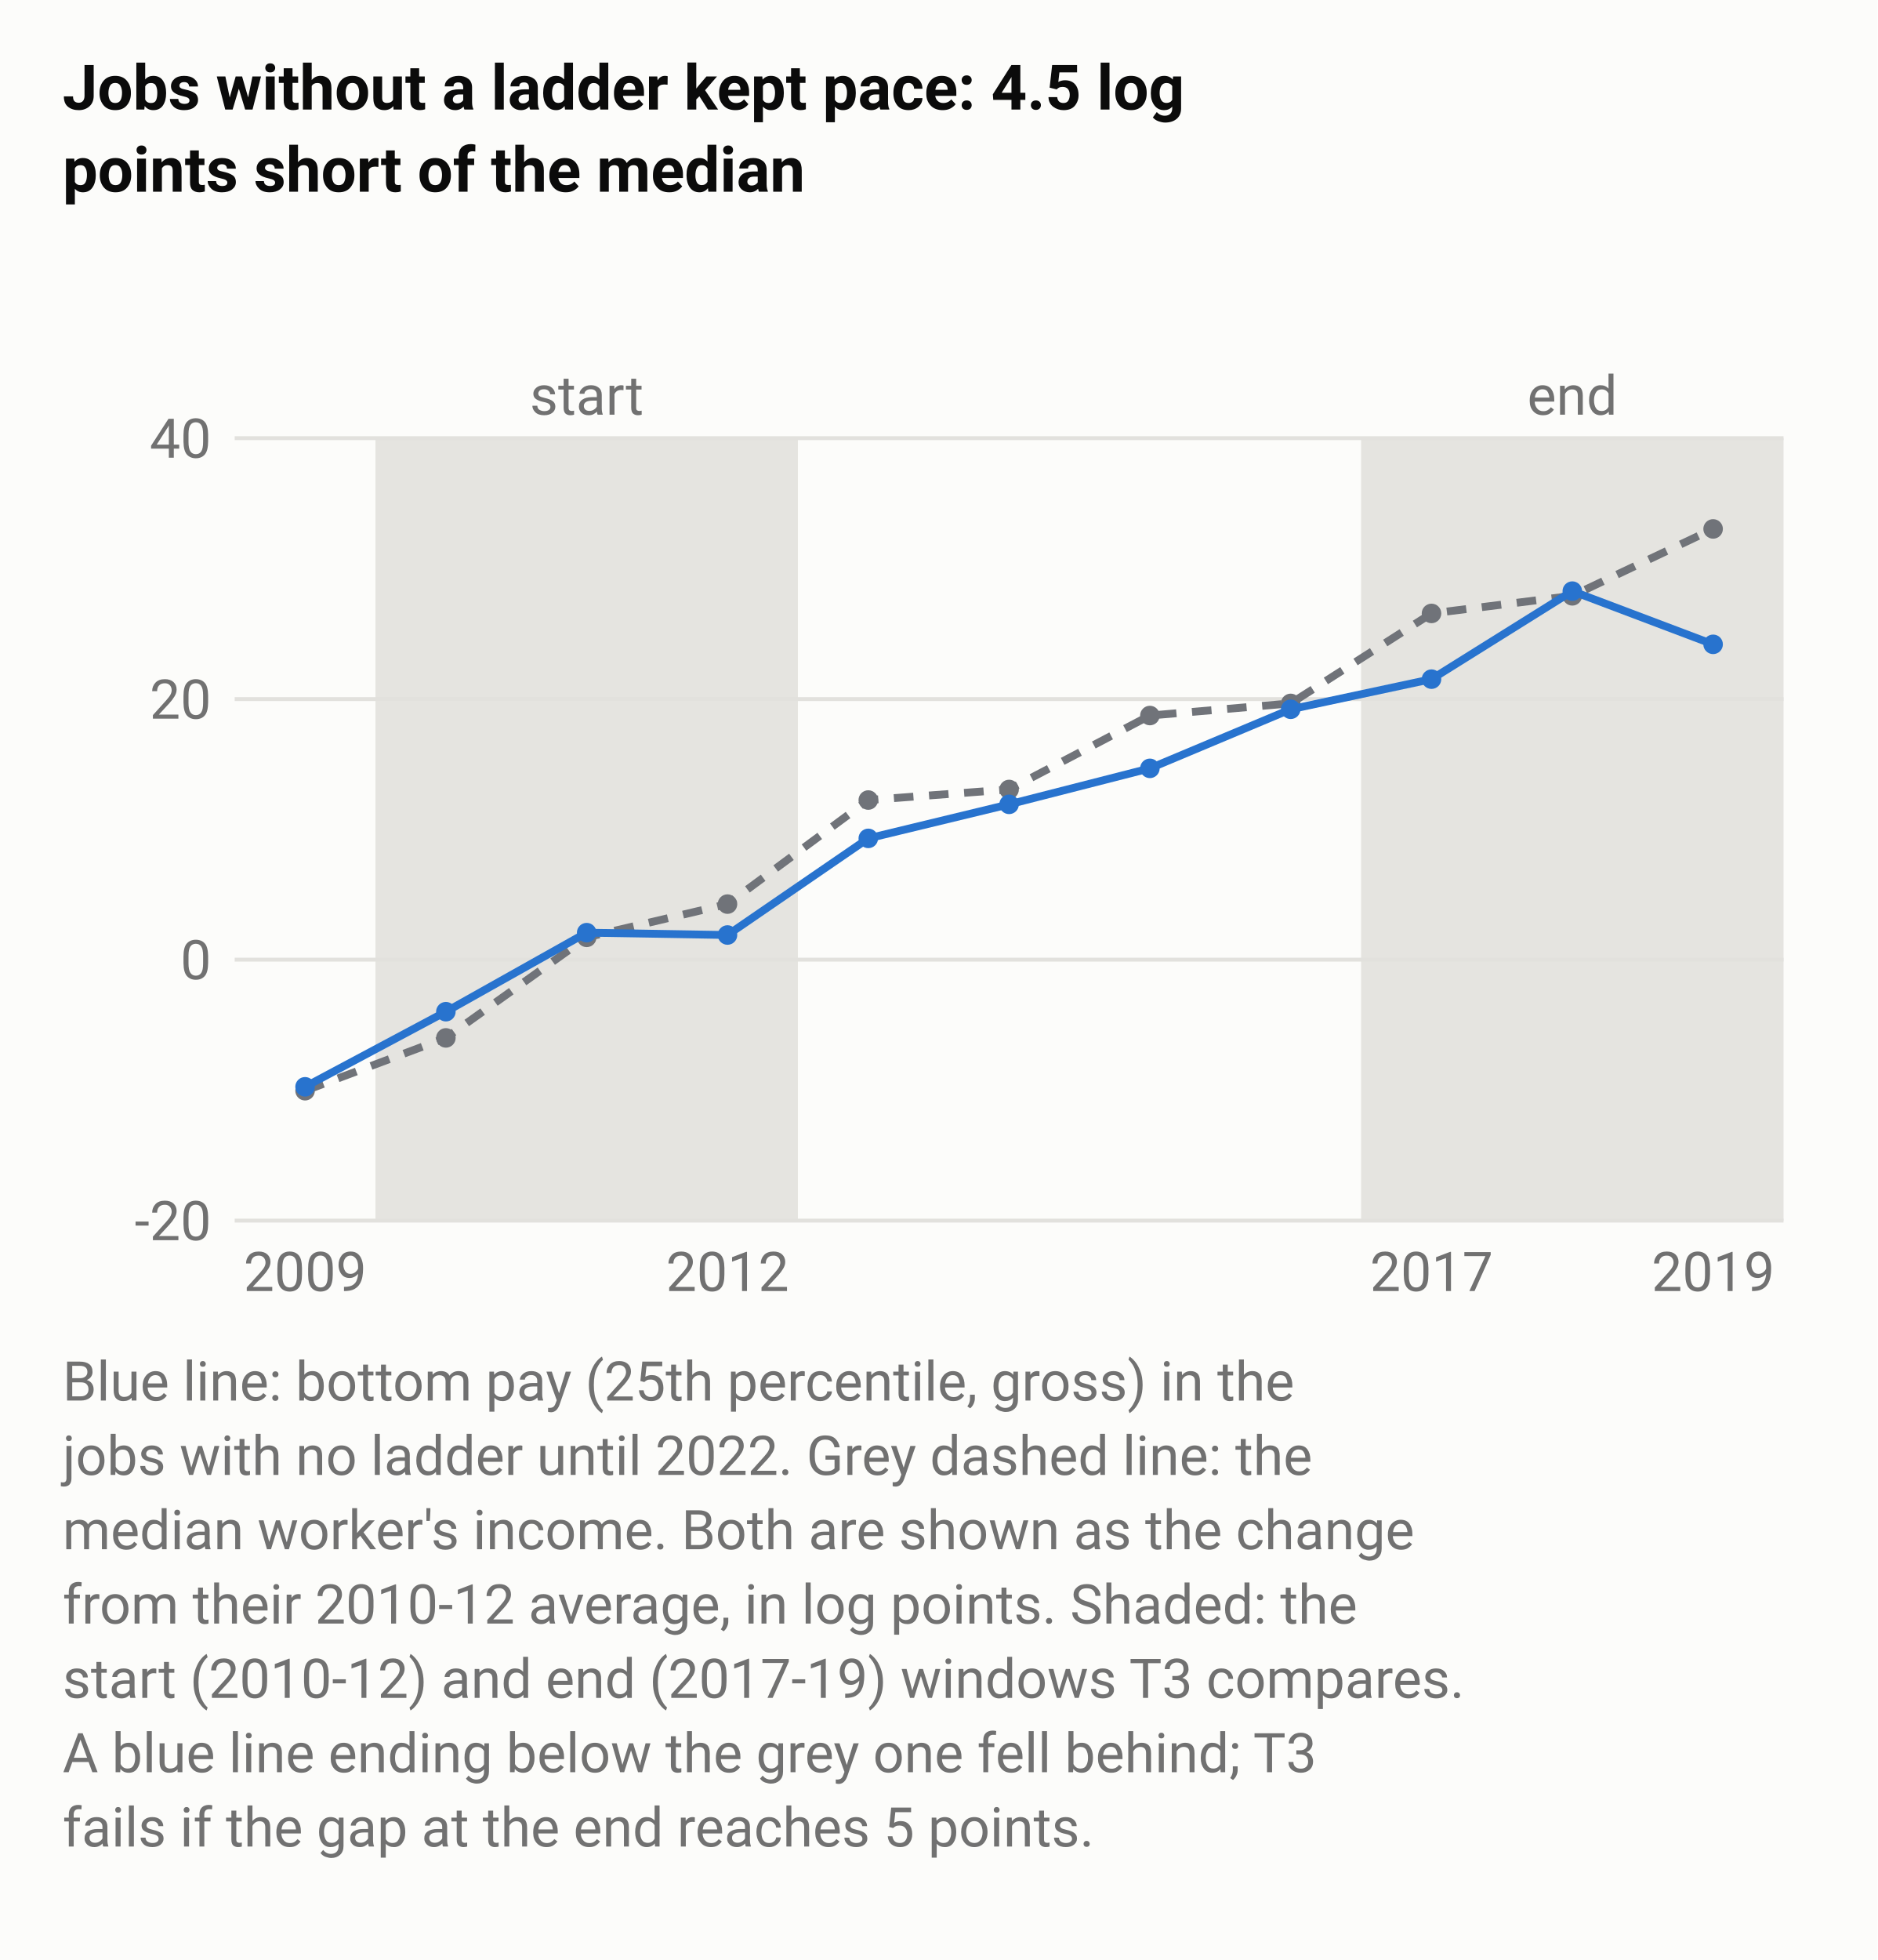
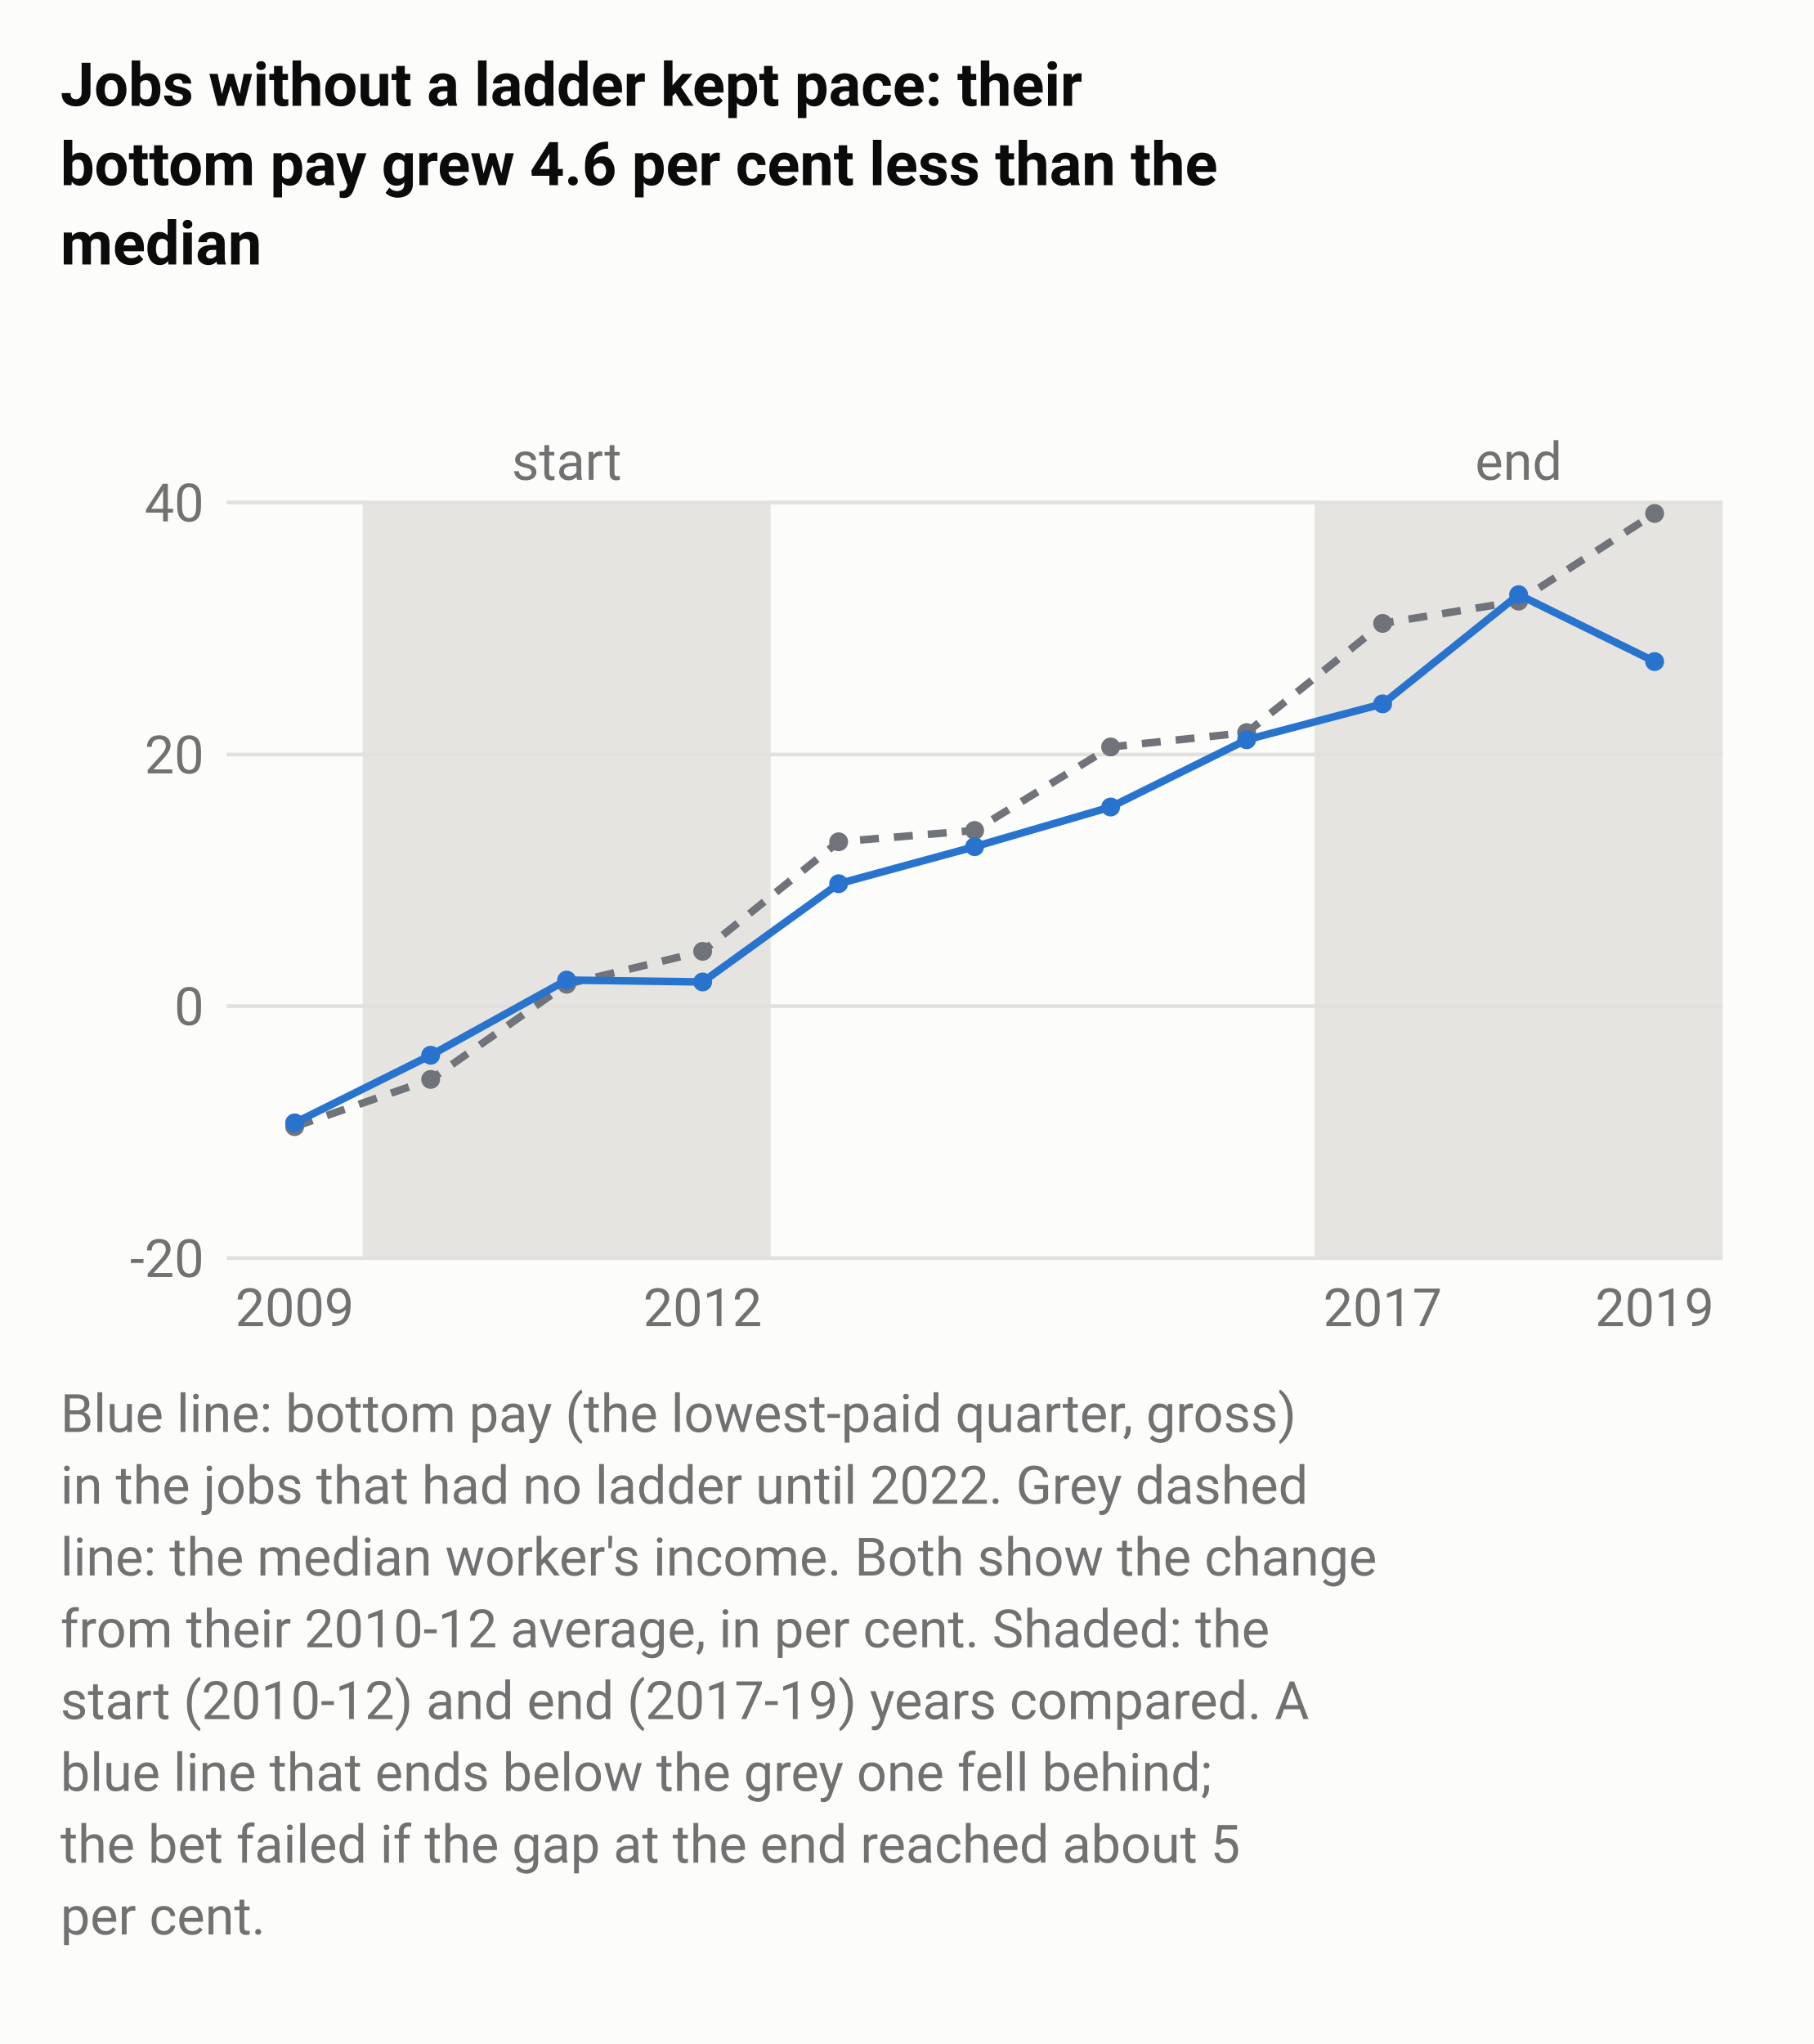
- <svg xmlns="http://www.w3.org/2000/svg" viewBox="0 0 480 501" role="img" aria-label="Line chart, 2009-2019: bottom pay in jobs without a ladder and the median income, both as the change from their 2010-12 average in log points. Jobs without a ladder kept pace: 4.5 log points short of the median.">
+ <svg xmlns="http://www.w3.org/2000/svg" viewBox="0 0 480 541" role="img" aria-label="Line chart, 2009-2019: bottom pay in jobs without a ladder and the median income, both as the change from their 2010-12 average, in per cent. Jobs without a ladder kept pace: their bottom pay grew 4.6 per cent less than the median.">
  <style>:root{--fig-ink:#0b0b0b;--fig-ink-3:#717171;--fig-rule:#e2e1dd;--fig-surface:#fcfcfa;--fig-subject:#2873ce;--fig-context:#707379;}@media (prefers-color-scheme: dark){:root{--fig-ink:#ffffff;--fig-ink-3:#9a9a9a;--fig-rule:#38393a;--fig-surface:#1a1a19;--fig-subject:#3987e5;--fig-context:#93969c;}}:root[data-theme="dark"]{--fig-ink:#ffffff;--fig-ink-3:#9a9a9a;--fig-rule:#38393a;--fig-surface:#1a1a19;--fig-subject:#3987e5;--fig-context:#93969c;}text{font-family:ui-sans-serif,system-ui,-apple-system,Segoe UI,Roboto,Helvetica,Arial,sans-serif;}</style>
-   <rect x="0" y="0" width="480" height="501" fill="var(--fig-surface,#fcfcfa)" />
-   <text x="16.0" y="28.0" font-size="16" fill="var(--fig-ink,#0b0b0b)" font-weight="600">Jobs without a ladder kept pace: 4.5 log</text>
-   <text x="16.0" y="49.0" font-size="16" fill="var(--fig-ink,#0b0b0b)" font-weight="600">points short of the median</text>
-   <rect x="96.0" y="112" width="108.0" height="200" fill="var(--fig-rule,#e2e1dd)" opacity="0.9" />
-   <text x="150.0" y="106.0" text-anchor="middle" font-size="14" fill="var(--fig-ink-3,#717171)">start</text>
-   <rect x="348.0" y="112" width="108.0" height="200" fill="var(--fig-rule,#e2e1dd)" opacity="0.9" />
-   <text x="402.0" y="106.0" text-anchor="middle" font-size="14" fill="var(--fig-ink-3,#717171)">end</text>
-   <line x1="60" x2="456" y1="312.0" y2="312.0" stroke="var(--fig-rule,#e2e1dd)" stroke-width="1" />
-   <text x="54.0" y="317.0" text-anchor="end" font-size="14" fill="var(--fig-ink-3,#717171)">-20</text>
-   <line x1="60" x2="456" y1="245.3" y2="245.3" stroke="var(--fig-rule,#e2e1dd)" stroke-width="1" />
-   <text x="54.0" y="250.3" text-anchor="end" font-size="14" fill="var(--fig-ink-3,#717171)">0</text>
-   <line x1="60" x2="456" y1="178.7" y2="178.7" stroke="var(--fig-rule,#e2e1dd)" stroke-width="1" />
-   <text x="54.0" y="183.7" text-anchor="end" font-size="14" fill="var(--fig-ink-3,#717171)">20</text>
-   <line x1="60" x2="456" y1="112.0" y2="112.0" stroke="var(--fig-rule,#e2e1dd)" stroke-width="1" />
-   <text x="54.0" y="117.0" text-anchor="end" font-size="14" fill="var(--fig-ink-3,#717171)">40</text>
-   <polyline points="78.0,278.8 114.0,265.3 150.0,239.6 186.0,231.1 222.0,204.5 258.0,201.8 294.0,182.9 330.0,179.8 366.0,156.8 402.0,152.3 438.0,135.2" fill="none" stroke="var(--fig-context,#707379)" stroke-width="2" stroke-dasharray="5 4" />
-   <circle cx="78.0" cy="278.8" r="2.5" fill="var(--fig-context,#707379)" />
-   <circle cx="114.0" cy="265.3" r="2.5" fill="var(--fig-context,#707379)" />
-   <circle cx="150.0" cy="239.6" r="2.5" fill="var(--fig-context,#707379)" />
-   <circle cx="186.0" cy="231.1" r="2.5" fill="var(--fig-context,#707379)" />
-   <circle cx="222.0" cy="204.5" r="2.5" fill="var(--fig-context,#707379)" />
-   <circle cx="258.0" cy="201.8" r="2.5" fill="var(--fig-context,#707379)" />
-   <circle cx="294.0" cy="182.9" r="2.5" fill="var(--fig-context,#707379)" />
-   <circle cx="330.0" cy="179.8" r="2.5" fill="var(--fig-context,#707379)" />
-   <circle cx="366.0" cy="156.8" r="2.5" fill="var(--fig-context,#707379)" />
-   <circle cx="402.0" cy="152.3" r="2.5" fill="var(--fig-context,#707379)" />
-   <circle cx="438.0" cy="135.2" r="2.5" fill="var(--fig-context,#707379)" />
-   <polyline points="78.0,277.8 114.0,258.6 150.0,238.4 186.0,239.0 222.0,214.3 258.0,205.6 294.0,196.4 330.0,181.3 366.0,173.6 402.0,151.1 438.0,164.7" fill="none" stroke="var(--fig-subject,#2873ce)" stroke-width="2" />
-   <circle cx="78.0" cy="277.8" r="2.5" fill="var(--fig-subject,#2873ce)" />
-   <circle cx="114.0" cy="258.6" r="2.5" fill="var(--fig-subject,#2873ce)" />
-   <circle cx="150.0" cy="238.4" r="2.5" fill="var(--fig-subject,#2873ce)" />
-   <circle cx="186.0" cy="239.0" r="2.5" fill="var(--fig-subject,#2873ce)" />
-   <circle cx="222.0" cy="214.3" r="2.5" fill="var(--fig-subject,#2873ce)" />
-   <circle cx="258.0" cy="205.6" r="2.5" fill="var(--fig-subject,#2873ce)" />
-   <circle cx="294.0" cy="196.4" r="2.5" fill="var(--fig-subject,#2873ce)" />
-   <circle cx="330.0" cy="181.3" r="2.5" fill="var(--fig-subject,#2873ce)" />
-   <circle cx="366.0" cy="173.6" r="2.5" fill="var(--fig-subject,#2873ce)" />
-   <circle cx="402.0" cy="151.1" r="2.5" fill="var(--fig-subject,#2873ce)" />
-   <circle cx="438.0" cy="164.7" r="2.5" fill="var(--fig-subject,#2873ce)" />
-   <text x="78.0" y="330.0" text-anchor="middle" font-size="14" fill="var(--fig-ink-3,#717171)">2009</text>
-   <text x="186.0" y="330.0" text-anchor="middle" font-size="14" fill="var(--fig-ink-3,#717171)">2012</text>
-   <text x="366.0" y="330.0" text-anchor="middle" font-size="14" fill="var(--fig-ink-3,#717171)">2017</text>
-   <text x="438.0" y="330.0" text-anchor="middle" font-size="14" fill="var(--fig-ink-3,#717171)">2019</text>
-   <text x="16.0" y="358.0" font-size="14" fill="var(--fig-ink-3,#717171)">Blue line: bottom pay (25th percentile, gross) in the</text>
-   <text x="16.0" y="377.0" font-size="14" fill="var(--fig-ink-3,#717171)">jobs with no ladder until 2022. Grey dashed line: the</text>
-   <text x="16.0" y="396.0" font-size="14" fill="var(--fig-ink-3,#717171)">median worker's income. Both are shown as the change</text>
-   <text x="16.0" y="415.0" font-size="14" fill="var(--fig-ink-3,#717171)">from their 2010-12 average, in log points. Shaded: the</text>
-   <text x="16.0" y="434.0" font-size="14" fill="var(--fig-ink-3,#717171)">start (2010-12) and end (2017-19) windows T3 compares.</text>
-   <text x="16.0" y="453.0" font-size="14" fill="var(--fig-ink-3,#717171)">A blue line ending below the grey one fell behind; T3</text>
-   <text x="16.0" y="472.0" font-size="14" fill="var(--fig-ink-3,#717171)">fails if the gap at the end reaches 5 points.</text>
+   <rect x="0" y="0" width="480" height="541" fill="var(--fig-surface,#fcfcfa)" />
+   <text x="16.0" y="28.0" font-size="16" fill="var(--fig-ink,#0b0b0b)" font-weight="600">Jobs without a ladder kept pace: their</text>
+   <text x="16.0" y="49.0" font-size="16" fill="var(--fig-ink,#0b0b0b)" font-weight="600">bottom pay grew 4.6 per cent less than the</text>
+   <text x="16.0" y="70.0" font-size="16" fill="var(--fig-ink,#0b0b0b)" font-weight="600">median</text>
+   <rect x="96.0" y="133" width="108.0" height="200" fill="var(--fig-rule,#e2e1dd)" opacity="0.9" />
+   <text x="150.0" y="127.0" text-anchor="middle" font-size="14" fill="var(--fig-ink-3,#717171)">start</text>
+   <rect x="348.0" y="133" width="108.0" height="200" fill="var(--fig-rule,#e2e1dd)" opacity="0.9" />
+   <text x="402.0" y="127.0" text-anchor="middle" font-size="14" fill="var(--fig-ink-3,#717171)">end</text>
+   <line x1="60" x2="456" y1="333.0" y2="333.0" stroke="var(--fig-rule,#e2e1dd)" stroke-width="1" />
+   <text x="54.0" y="338.0" text-anchor="end" font-size="14" fill="var(--fig-ink-3,#717171)">-20</text>
+   <line x1="60" x2="456" y1="266.3" y2="266.3" stroke="var(--fig-rule,#e2e1dd)" stroke-width="1" />
+   <text x="54.0" y="271.3" text-anchor="end" font-size="14" fill="var(--fig-ink-3,#717171)">0</text>
+   <line x1="60" x2="456" y1="199.7" y2="199.7" stroke="var(--fig-rule,#e2e1dd)" stroke-width="1" />
+   <text x="54.0" y="204.7" text-anchor="end" font-size="14" fill="var(--fig-ink-3,#717171)">20</text>
+   <line x1="60" x2="456" y1="133.0" y2="133.0" stroke="var(--fig-rule,#e2e1dd)" stroke-width="1" />
+   <text x="54.0" y="138.0" text-anchor="end" font-size="14" fill="var(--fig-ink-3,#717171)">40</text>
+   <polyline points="78.0,298.2 114.0,285.7 150.0,260.5 186.0,251.8 222.0,222.8 258.0,219.8 294.0,197.7 330.0,193.9 366.0,165.0 402.0,159.1 438.0,135.9" fill="none" stroke="var(--fig-context,#707379)" stroke-width="2" stroke-dasharray="5 4" />
+   <circle cx="78.0" cy="298.2" r="2.5" fill="var(--fig-context,#707379)" />
+   <circle cx="114.0" cy="285.7" r="2.5" fill="var(--fig-context,#707379)" />
+   <circle cx="150.0" cy="260.5" r="2.5" fill="var(--fig-context,#707379)" />
+   <circle cx="186.0" cy="251.8" r="2.5" fill="var(--fig-context,#707379)" />
+   <circle cx="222.0" cy="222.8" r="2.5" fill="var(--fig-context,#707379)" />
+   <circle cx="258.0" cy="219.8" r="2.5" fill="var(--fig-context,#707379)" />
+   <circle cx="294.0" cy="197.7" r="2.5" fill="var(--fig-context,#707379)" />
+   <circle cx="330.0" cy="193.9" r="2.5" fill="var(--fig-context,#707379)" />
+   <circle cx="366.0" cy="165.0" r="2.5" fill="var(--fig-context,#707379)" />
+   <circle cx="402.0" cy="159.1" r="2.5" fill="var(--fig-context,#707379)" />
+   <circle cx="438.0" cy="135.9" r="2.5" fill="var(--fig-context,#707379)" />
+   <polyline points="78.0,297.2 114.0,279.3 150.0,259.4 186.0,259.9 222.0,233.9 258.0,224.1 294.0,213.6 330.0,195.8 366.0,186.3 402.0,157.4 438.0,175.1" fill="none" stroke="var(--fig-subject,#2873ce)" stroke-width="2" />
+   <circle cx="78.0" cy="297.2" r="2.5" fill="var(--fig-subject,#2873ce)" />
+   <circle cx="114.0" cy="279.3" r="2.5" fill="var(--fig-subject,#2873ce)" />
+   <circle cx="150.0" cy="259.4" r="2.5" fill="var(--fig-subject,#2873ce)" />
+   <circle cx="186.0" cy="259.9" r="2.5" fill="var(--fig-subject,#2873ce)" />
+   <circle cx="222.0" cy="233.9" r="2.5" fill="var(--fig-subject,#2873ce)" />
+   <circle cx="258.0" cy="224.1" r="2.5" fill="var(--fig-subject,#2873ce)" />
+   <circle cx="294.0" cy="213.6" r="2.5" fill="var(--fig-subject,#2873ce)" />
+   <circle cx="330.0" cy="195.8" r="2.5" fill="var(--fig-subject,#2873ce)" />
+   <circle cx="366.0" cy="186.3" r="2.5" fill="var(--fig-subject,#2873ce)" />
+   <circle cx="402.0" cy="157.4" r="2.5" fill="var(--fig-subject,#2873ce)" />
+   <circle cx="438.0" cy="175.1" r="2.5" fill="var(--fig-subject,#2873ce)" />
+   <text x="78.0" y="351.0" text-anchor="middle" font-size="14" fill="var(--fig-ink-3,#717171)">2009</text>
+   <text x="186.0" y="351.0" text-anchor="middle" font-size="14" fill="var(--fig-ink-3,#717171)">2012</text>
+   <text x="366.0" y="351.0" text-anchor="middle" font-size="14" fill="var(--fig-ink-3,#717171)">2017</text>
+   <text x="438.0" y="351.0" text-anchor="middle" font-size="14" fill="var(--fig-ink-3,#717171)">2019</text>
+   <text x="16.0" y="379.0" font-size="14" fill="var(--fig-ink-3,#717171)">Blue line: bottom pay (the lowest-paid quarter, gross)</text>
+   <text x="16.0" y="398.0" font-size="14" fill="var(--fig-ink-3,#717171)">in the jobs that had no ladder until 2022. Grey dashed</text>
+   <text x="16.0" y="417.0" font-size="14" fill="var(--fig-ink-3,#717171)">line: the median worker's income. Both show the change</text>
+   <text x="16.0" y="436.0" font-size="14" fill="var(--fig-ink-3,#717171)">from their 2010-12 average, in per cent. Shaded: the</text>
+   <text x="16.0" y="455.0" font-size="14" fill="var(--fig-ink-3,#717171)">start (2010-12) and end (2017-19) years compared. A</text>
+   <text x="16.0" y="474.0" font-size="14" fill="var(--fig-ink-3,#717171)">blue line that ends below the grey one fell behind;</text>
+   <text x="16.0" y="493.0" font-size="14" fill="var(--fig-ink-3,#717171)">the bet failed if the gap at the end reached about 5</text>
+   <text x="16.0" y="512.0" font-size="14" fill="var(--fig-ink-3,#717171)">per cent.</text>
</svg>
